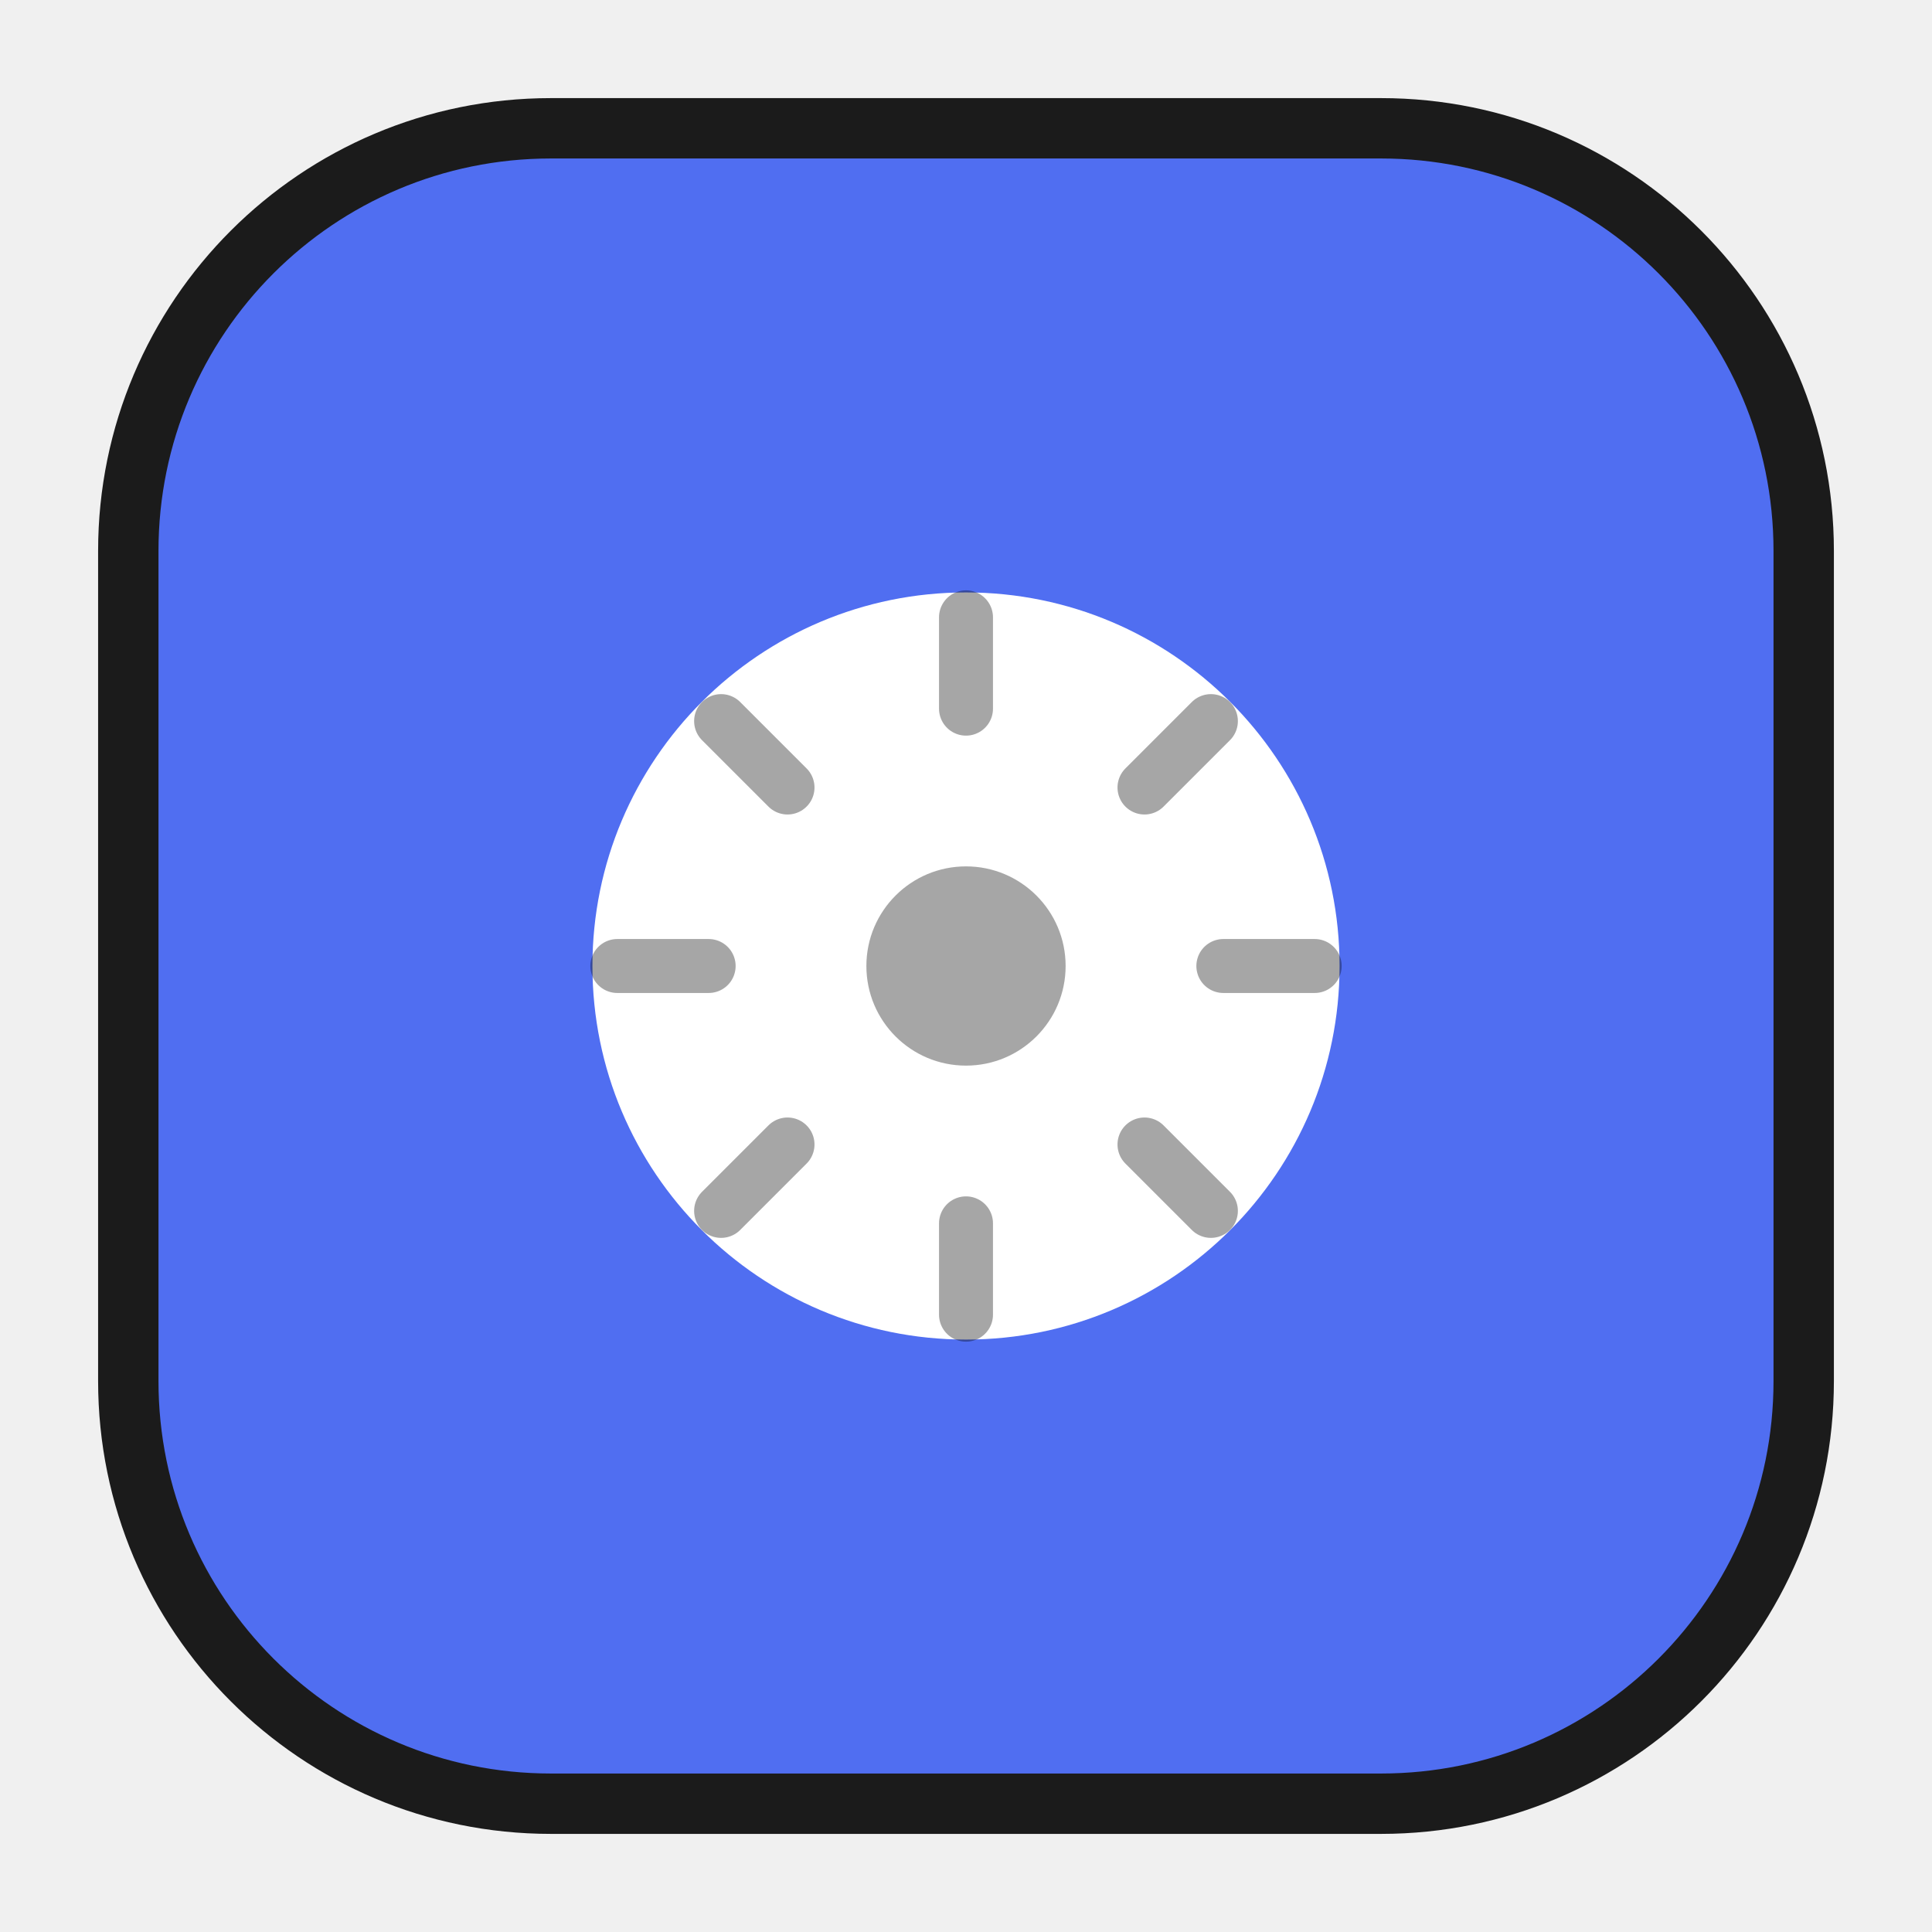
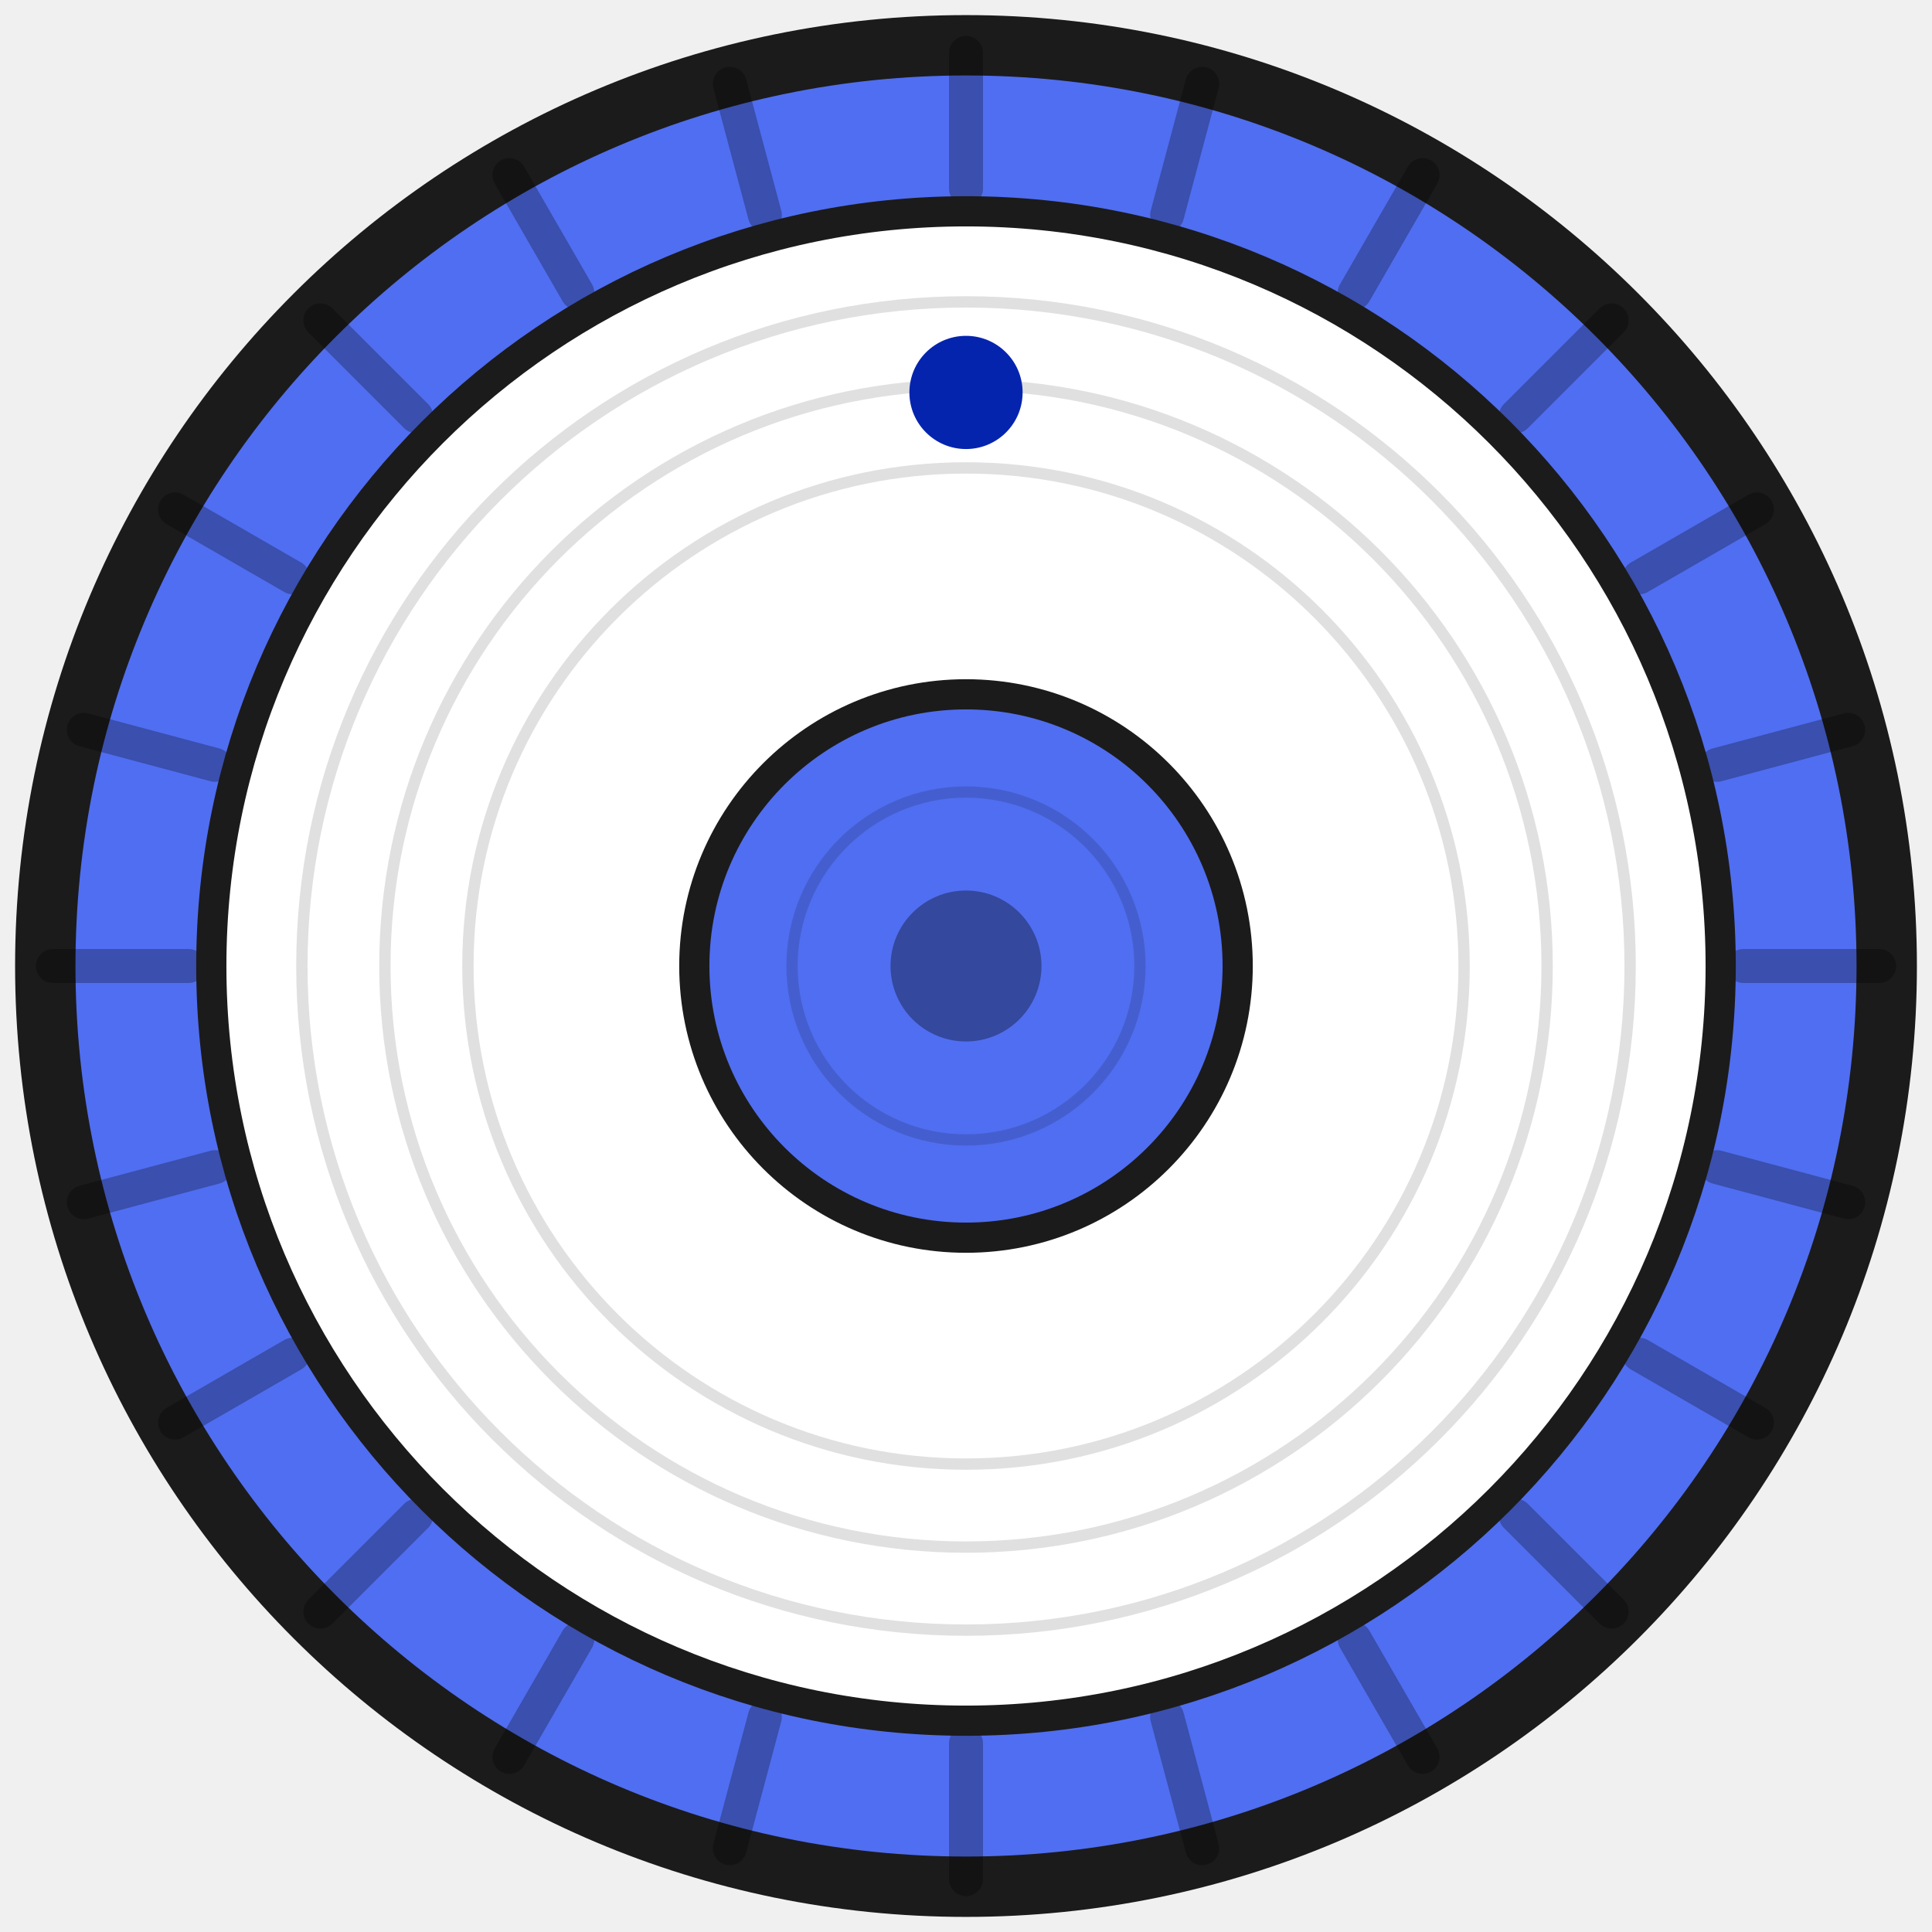
<svg xmlns="http://www.w3.org/2000/svg" width="512" height="512" viewBox="0 0 512 512">
-   <rect x="34" y="34" width="444" height="444" rx="112" fill="hsl(229,85%,63%)" stroke="#1b1b1b" stroke-width="16" />
-   <g transform="translate(124,124) scale(11)">
-     <circle cx="12" cy="12" r="9" fill="#ffffff" />
-     <circle cx="12" cy="12" r="2.4" fill="rgba(0,0,0,0.35)" />
-     <g stroke="rgba(0,0,0,0.35)" stroke-width="1.3" stroke-linecap="round">
-       <path d="M12 3.6v2.2M12 18.2v2.2M3.6 12h2.2M18.2 12h2.2M6.1 6.1l1.6 1.6M16.3 16.3l1.6 1.6M17.9 6.1l-1.6 1.6M7.7 16.3l-1.6 1.6" />
-     </g>
-   </g>
+   <clipPath id="jogDisc">
+     <circle cx="256" cy="256" r="244" />
+   </clipPath>
+   <clipPath id="jogFace">
+     <circle cx="256" cy="256" r="200" />
+   </clipPath>
+   <circle cx="256" cy="256" r="244" fill="hsl(229,85%,63%)" stroke="#1b1b1b" stroke-width="16" />
+   <path d="M256.0 14.0 L256.0 50.0" fill="none" stroke="rgba(0,0,0,0.35)" stroke-width="9" stroke-linecap="round" opacity="0.8" />
+   <path d="M318.6 22.2 L309.3 57.0" fill="none" stroke="rgba(0,0,0,0.35)" stroke-width="9" stroke-linecap="round" opacity="0.8" />
+   <path d="M377.0 46.4 L359.0 77.6" fill="none" stroke="rgba(0,0,0,0.35)" stroke-width="9" stroke-linecap="round" opacity="0.8" />
+   <path d="M427.1 84.9 L401.7 110.3" fill="none" stroke="rgba(0,0,0,0.35)" stroke-width="9" stroke-linecap="round" opacity="0.8" />
+   <path d="M465.6 135.0 L434.4 153.0" fill="none" stroke="rgba(0,0,0,0.35)" stroke-width="9" stroke-linecap="round" opacity="0.8" />
+   <path d="M489.8 193.4 L455.0 202.7" fill="none" stroke="rgba(0,0,0,0.35)" stroke-width="9" stroke-linecap="round" opacity="0.8" />
+   <path d="M498.0 256.0 L462.0 256.0" fill="none" stroke="rgba(0,0,0,0.35)" stroke-width="9" stroke-linecap="round" opacity="0.8" />
+   <path d="M489.8 318.6 L455.0 309.3" fill="none" stroke="rgba(0,0,0,0.35)" stroke-width="9" stroke-linecap="round" opacity="0.8" />
+   <path d="M465.6 377.0 L434.4 359.0" fill="none" stroke="rgba(0,0,0,0.35)" stroke-width="9" stroke-linecap="round" opacity="0.8" />
+   <path d="M427.1 427.1 L401.7 401.7" fill="none" stroke="rgba(0,0,0,0.35)" stroke-width="9" stroke-linecap="round" opacity="0.8" />
+   <path d="M377.0 465.6 L359.0 434.4" fill="none" stroke="rgba(0,0,0,0.35)" stroke-width="9" stroke-linecap="round" opacity="0.8" />
+   <path d="M318.6 489.8 L309.3 455.0" fill="none" stroke="rgba(0,0,0,0.35)" stroke-width="9" stroke-linecap="round" opacity="0.8" />
+   <path d="M256.0 498.0 L256.0 462.0" fill="none" stroke="rgba(0,0,0,0.35)" stroke-width="9" stroke-linecap="round" opacity="0.8" />
+   <path d="M193.4 489.8 L202.7 455.0" fill="none" stroke="rgba(0,0,0,0.35)" stroke-width="9" stroke-linecap="round" opacity="0.8" />
+   <path d="M135.0 465.6 L153.0 434.4" fill="none" stroke="rgba(0,0,0,0.35)" stroke-width="9" stroke-linecap="round" opacity="0.8" />
+   <path d="M84.9 427.1 L110.3 401.7" fill="none" stroke="rgba(0,0,0,0.35)" stroke-width="9" stroke-linecap="round" opacity="0.8" />
+   <path d="M46.4 377.0 L77.6 359.0" fill="none" stroke="rgba(0,0,0,0.35)" stroke-width="9" stroke-linecap="round" opacity="0.8" />
+   <path d="M22.2 318.6 L57.0 309.3" fill="none" stroke="rgba(0,0,0,0.35)" stroke-width="9" stroke-linecap="round" opacity="0.8" />
+   <path d="M14.0 256.0 L50.0 256.0" fill="none" stroke="rgba(0,0,0,0.35)" stroke-width="9" stroke-linecap="round" opacity="0.8" />
+   <path d="M22.2 193.4 L57.0 202.7" fill="none" stroke="rgba(0,0,0,0.35)" stroke-width="9" stroke-linecap="round" opacity="0.8" />
+   <path d="M46.4 135.0 L77.6 153.0" fill="none" stroke="rgba(0,0,0,0.35)" stroke-width="9" stroke-linecap="round" opacity="0.8" />
+   <path d="M84.9 84.9 L110.3 110.3" fill="none" stroke="rgba(0,0,0,0.35)" stroke-width="9" stroke-linecap="round" opacity="0.8" />
+   <path d="M135.0 46.4 L153.0 77.6" fill="none" stroke="rgba(0,0,0,0.35)" stroke-width="9" stroke-linecap="round" opacity="0.8" />
+   <path d="M193.4 22.2 L202.7 57.0" fill="none" stroke="rgba(0,0,0,0.35)" stroke-width="9" stroke-linecap="round" opacity="0.8" />
+   <circle cx="256" cy="256" r="200" fill="#ffffff" stroke="#1b1b1b" stroke-width="8" />
+   <circle cx="256" cy="256" r="176.0" fill="none" stroke="rgba(0,0,0,0.35)" stroke-width="3" opacity="0.35" />
+   <circle cx="256" cy="256" r="154.0" fill="none" stroke="rgba(0,0,0,0.35)" stroke-width="3" opacity="0.35" />
+   <circle cx="256" cy="256" r="132.0" fill="none" stroke="rgba(0,0,0,0.35)" stroke-width="3" opacity="0.35" />
+   <circle cx="256" cy="256" r="72" fill="hsl(229,85%,63%)" stroke="#1b1b1b" stroke-width="8" />
+   <circle cx="256" cy="256" r="46.1" fill="none" stroke="rgba(0,0,0,0.35)" stroke-width="3" opacity="0.4" />
+   <circle cx="256" cy="256" r="20" fill="rgba(0,0,0,0.35)" />
+   <circle cx="256" cy="104.0" r="15" fill="hsl(229,95%,35%)" />
</svg>
